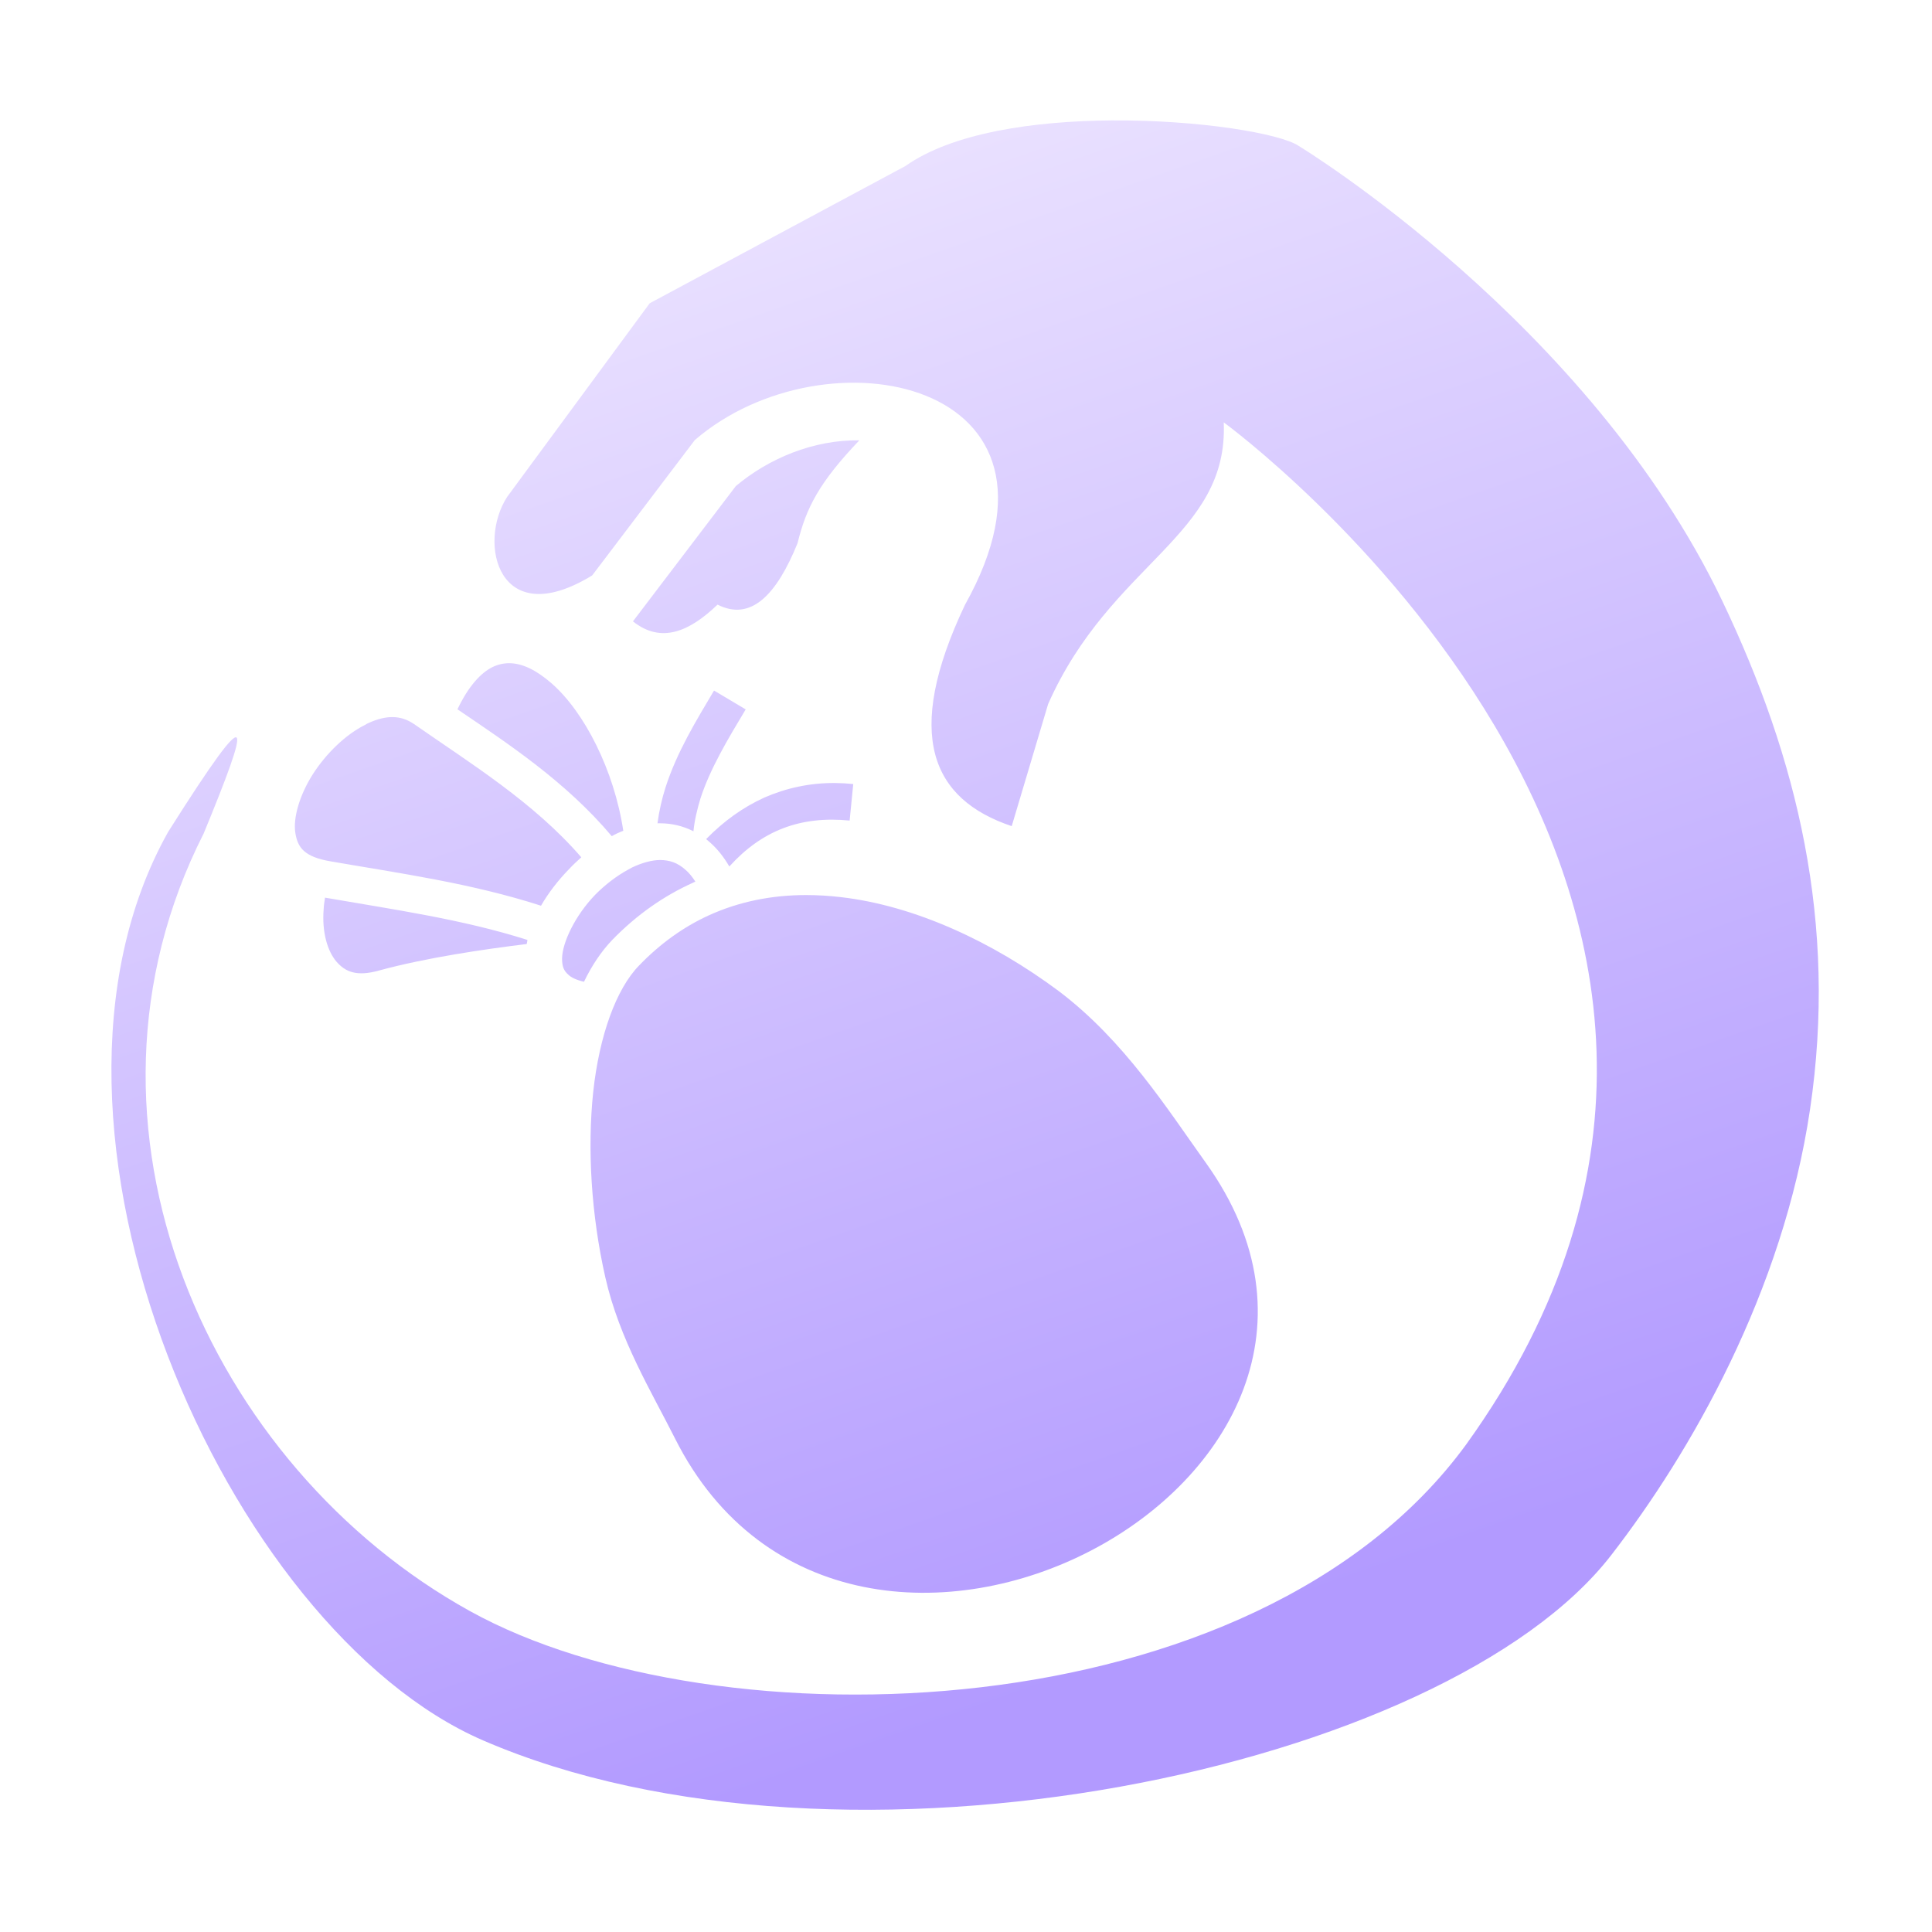
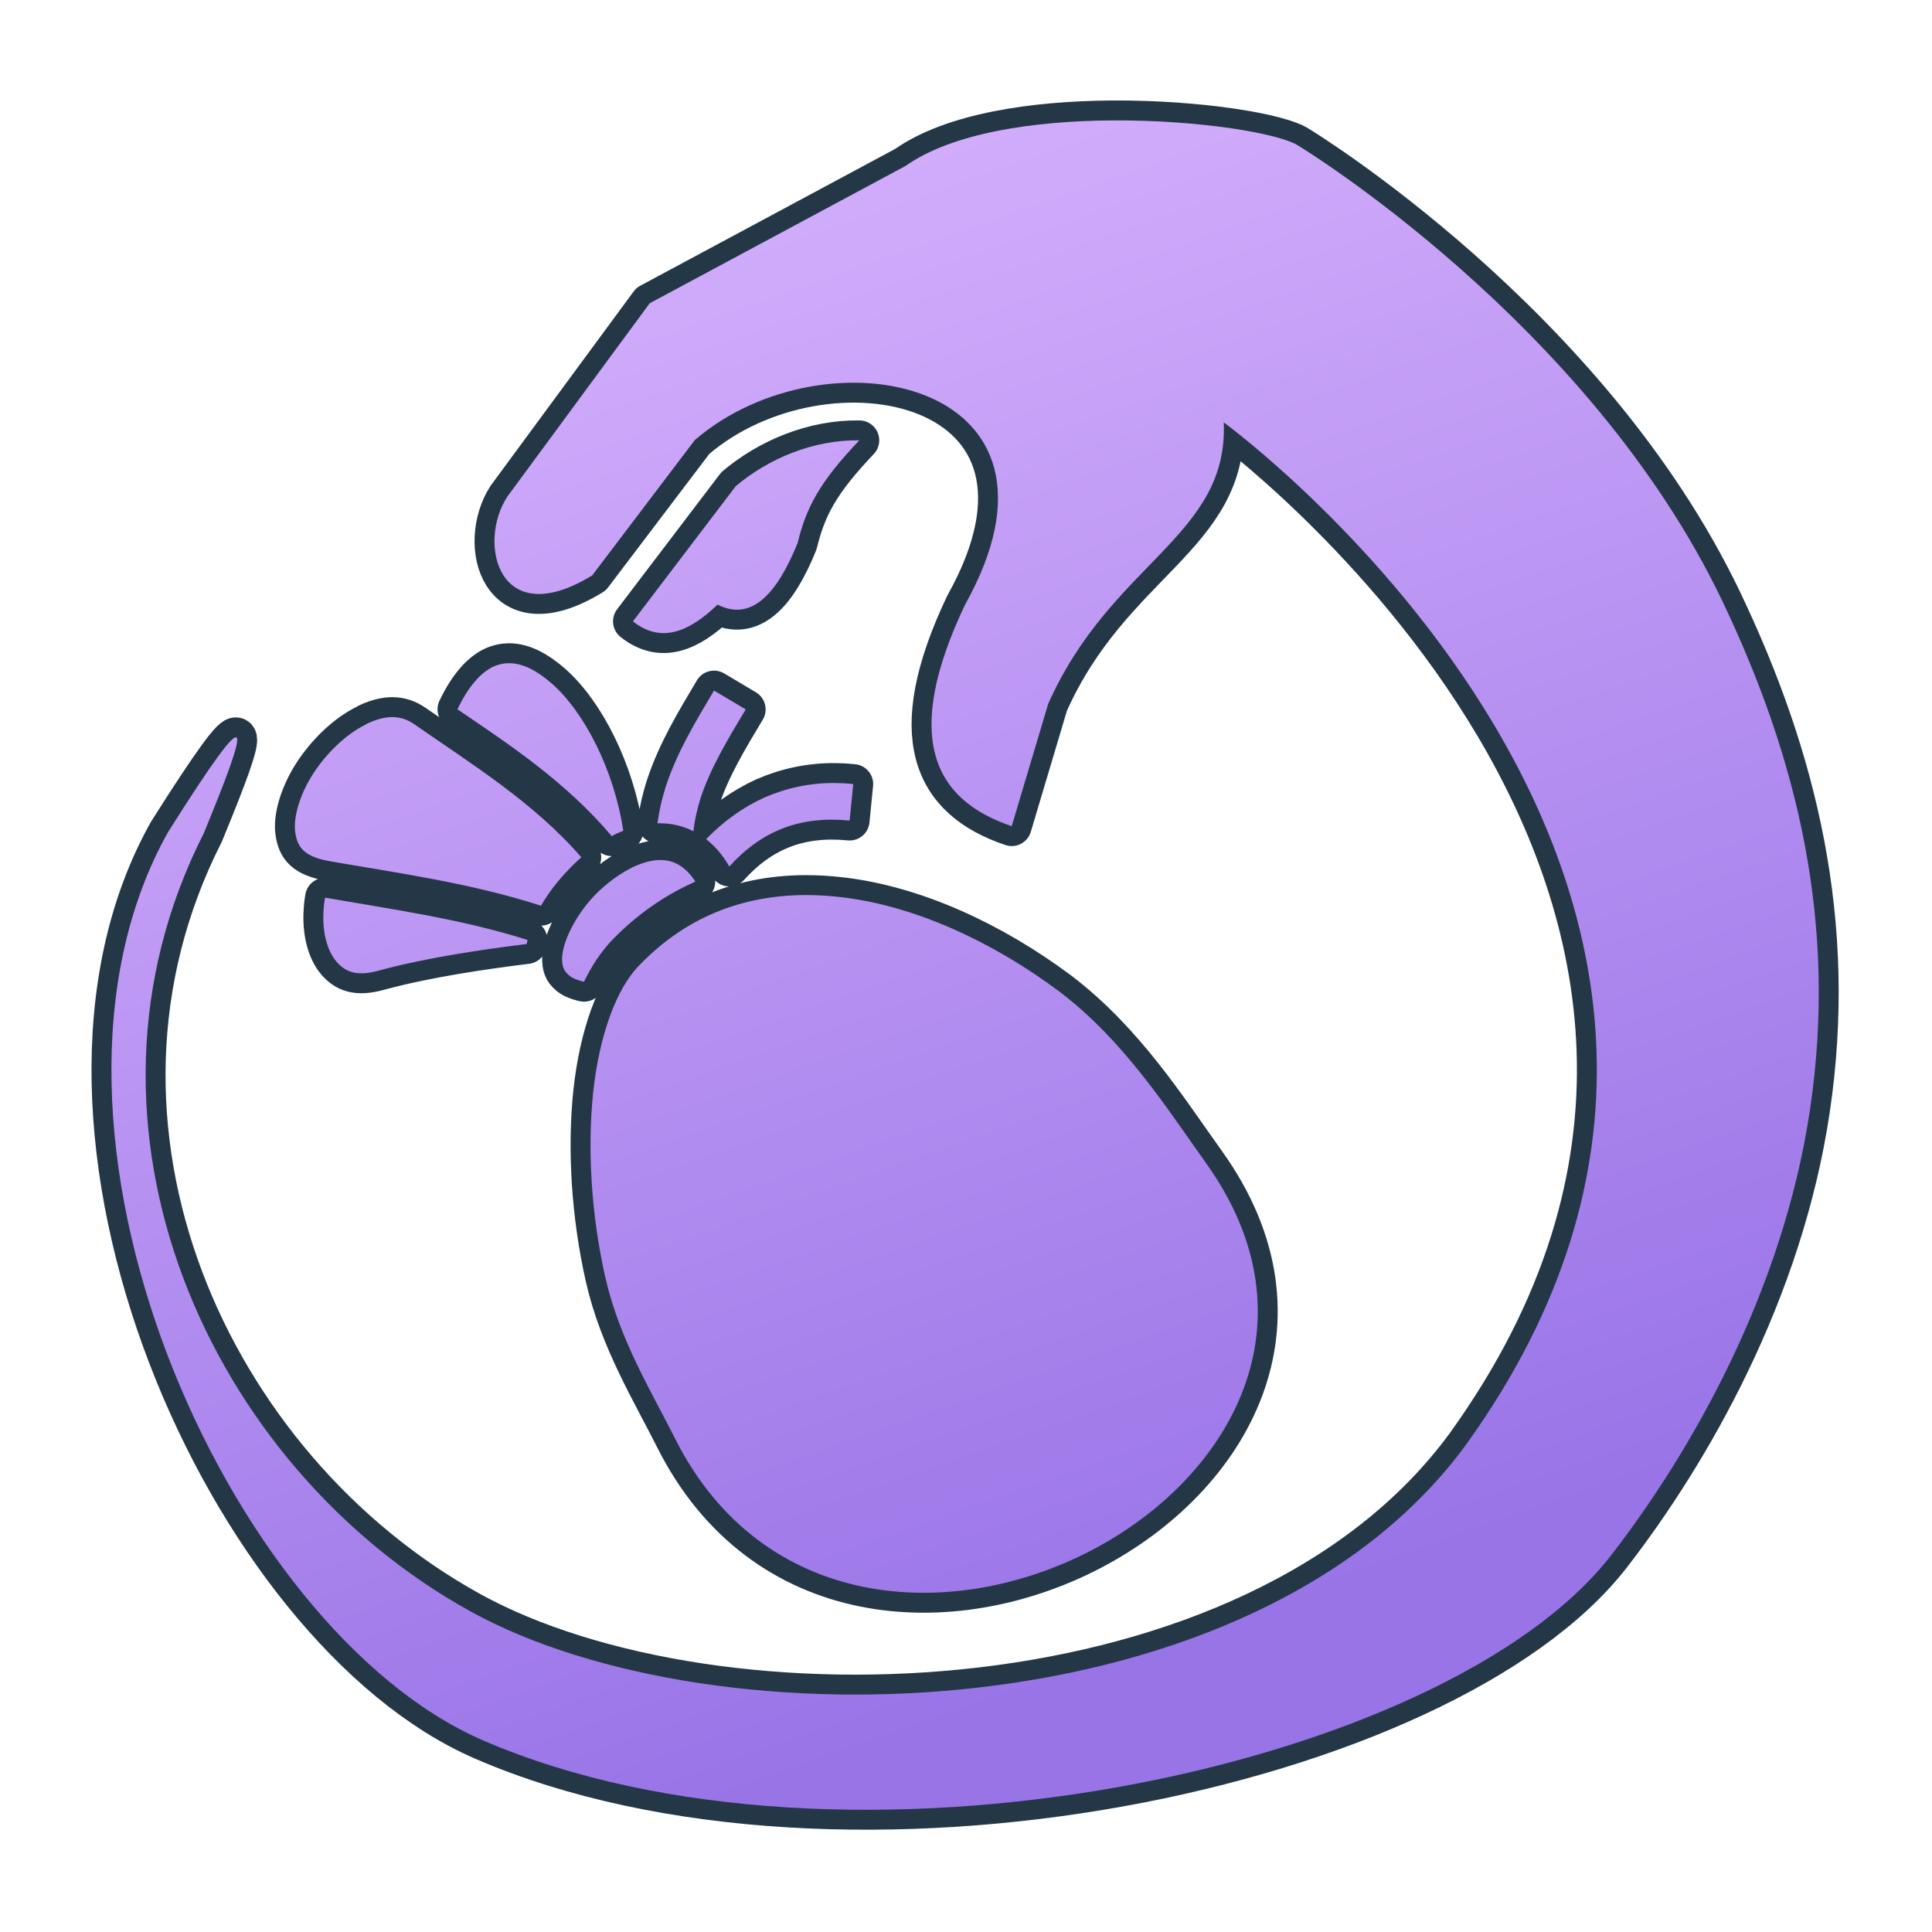
<svg xmlns="http://www.w3.org/2000/svg" viewBox="0 0 512 512">
  <defs>
    <linearGradient id="ink" x1="0" y1="0" x2=".35" y2="1">
-       <stop stop-color="#f4eeff" />
-       <stop offset="1" stop-color="#b29aff" />
+       <stop stop-color="#ddb7ff" />
+       <stop offset="1" stop-color="#9974e7" />
    </linearGradient>
  </defs>
-   <g fill="url(#ink)">
+   <g fill="url(#ink)" stroke="#243747" stroke-width="11" stroke-linejoin="round" paint-order="stroke fill">
    <g transform="translate(10 10) scale(.96)">
      <path d="M296.472 22.826c-21.29.147-43.872 3.363-56.926 12.576L168.93 73.304l-39.355 53.457c-8.281 12.78-2.372 37.51 23.49 21.659l28.312-37.344c35.972-31.06 109.391-16.746 74.575 45.506-17.101 36.058-9.058 53.676 12.917 61.06l10.06-33.728c17.399-39.156 49.806-46.182 48.47-77.735 0 0 177.104 129.212 66.836 282.278-58.331 79.654-206.993 83.446-274.873 45.9C47.345 394.525 4.758 300.521 45.81 219.667c12.662-30.787 14.92-39.57-9.818-.42-45.683 81.518 16.354 220.248 86.937 250.776 99.658 43.104 265.63 8.011 311.414-51.113 21.881-28.258 47.416-72.584 54.906-123.082 7.635-51.472-3.544-97.003-24.162-140.225C428.352 78.594 348.128 29.886 348.128 29.886c-5.057-3.452-27.527-7.227-51.656-7.06zm-69.674 88.314c-12.66-.197-25.06 5.02-34.101 12.64l-28.387 37.331c7.763 6.19 15.544 2.885 23.348-4.617 9.183 4.637 16.248-2.57 22.084-16.946 2.404-9.814 5.97-16.759 17.056-28.408zm-96.586 61.522c-1.627-.013-3.2.353-4.728 1.095-3.06 1.538-6.497 5.054-9.617 11.633 14.028 9.52 29.958 20.009 42.595 35.022.94-.54 1.935-1.001 2.918-1.397.103-.022.203-.041.264-.084-2.515-16.675-10.719-32.75-19.736-40.658-4.265-3.722-8.115-5.583-11.696-5.611zm56.479 7.55c-4.934 8.328-10.222 16.926-13.367 26.669a58.653 58.653 0 0 0-2.245 9.994c.25-.02.504-.065.748-.02 3.085 0 6.247.702 9.184 2.203.312-3.102 1.038-6.077 1.936-9.056 2.664-8.2 7.47-16.237 12.488-24.588zm-88.662 7.327c-2.07-.031-4.276.531-6.692 1.623-.35.145-.682.313-.957.523-5.287 2.6-10.763 7.867-14.447 13.635-3.704 5.829-5.454 12.098-4.83 16.111.625 4.083 2.396 6.685 9.787 7.938 19.068 3.307 38.66 5.994 58.041 12.238 2.042-3.539 4.664-6.934 7.658-10.016 1.067-1.162 2.252-2.243 3.46-3.351-13.14-15.198-30.62-25.94-46.155-36.766-1.865-1.28-3.796-1.904-5.865-1.935zm122.14 18.197c-7.043-.06-13.582 1.395-19.59 4.018-5.913 2.682-11.24 6.533-16.07 11.466.354.317.723.587 1.08.922 1.998 1.749 3.789 3.993 5.328 6.64 8.933-9.873 19.548-14.033 33.21-12.68l.997-10.077a50.667 50.667 0 0 0-4.955-.289zm-48.385 21.256c-2.267.019-4.914.746-7.662 2.035-.373.21-.77.397-1.16.629-3.12 1.707-6.291 4.104-9.08 6.935-5.54 5.742-9.08 13.196-9.139 17.592 0 2.226.476 3.372 1.745 4.477.731.744 2.19 1.456 4.312 1.935 2.125-4.418 4.725-8.328 7.83-11.58 6.807-6.992 14.281-12.155 22.213-15.736.206-.125.48-.21.69-.336-.88-1.372-1.79-2.452-2.711-3.244-2.203-1.981-4.413-2.688-7.037-2.707zm40.344 9.674c-9.429.002-18.49 1.764-27.02 5.666-6.788 3.126-13.221 7.664-19.13 13.806-6.286 6.45-10.956 19.3-12.64 34.897-1.646 15.651-.557 33.887 3.333 51.107 3.87 17.155 12.802 31.705 19.239 44.512 48.312 96.12 209.412 11.679 146.525-76.113-10.5-14.66-22.464-33.69-40.617-47.389-18.216-13.574-39.686-23.569-60.145-25.916a82.067 82.067 0 0 0-9.545-.57zm-132.818.715c-.168 1.06-.336 2.12-.377 3.142-.522 6.412 1.06 11.64 3.539 14.531 2.454 2.831 5.577 4.162 11.68 2.461 12.969-3.542 29.08-5.895 40.826-7.332a9.24 9.24 0 0 0 .207-1.129c-18.07-5.741-36.83-8.362-55.875-11.673z" />
    </g>
  </g>
</svg>
